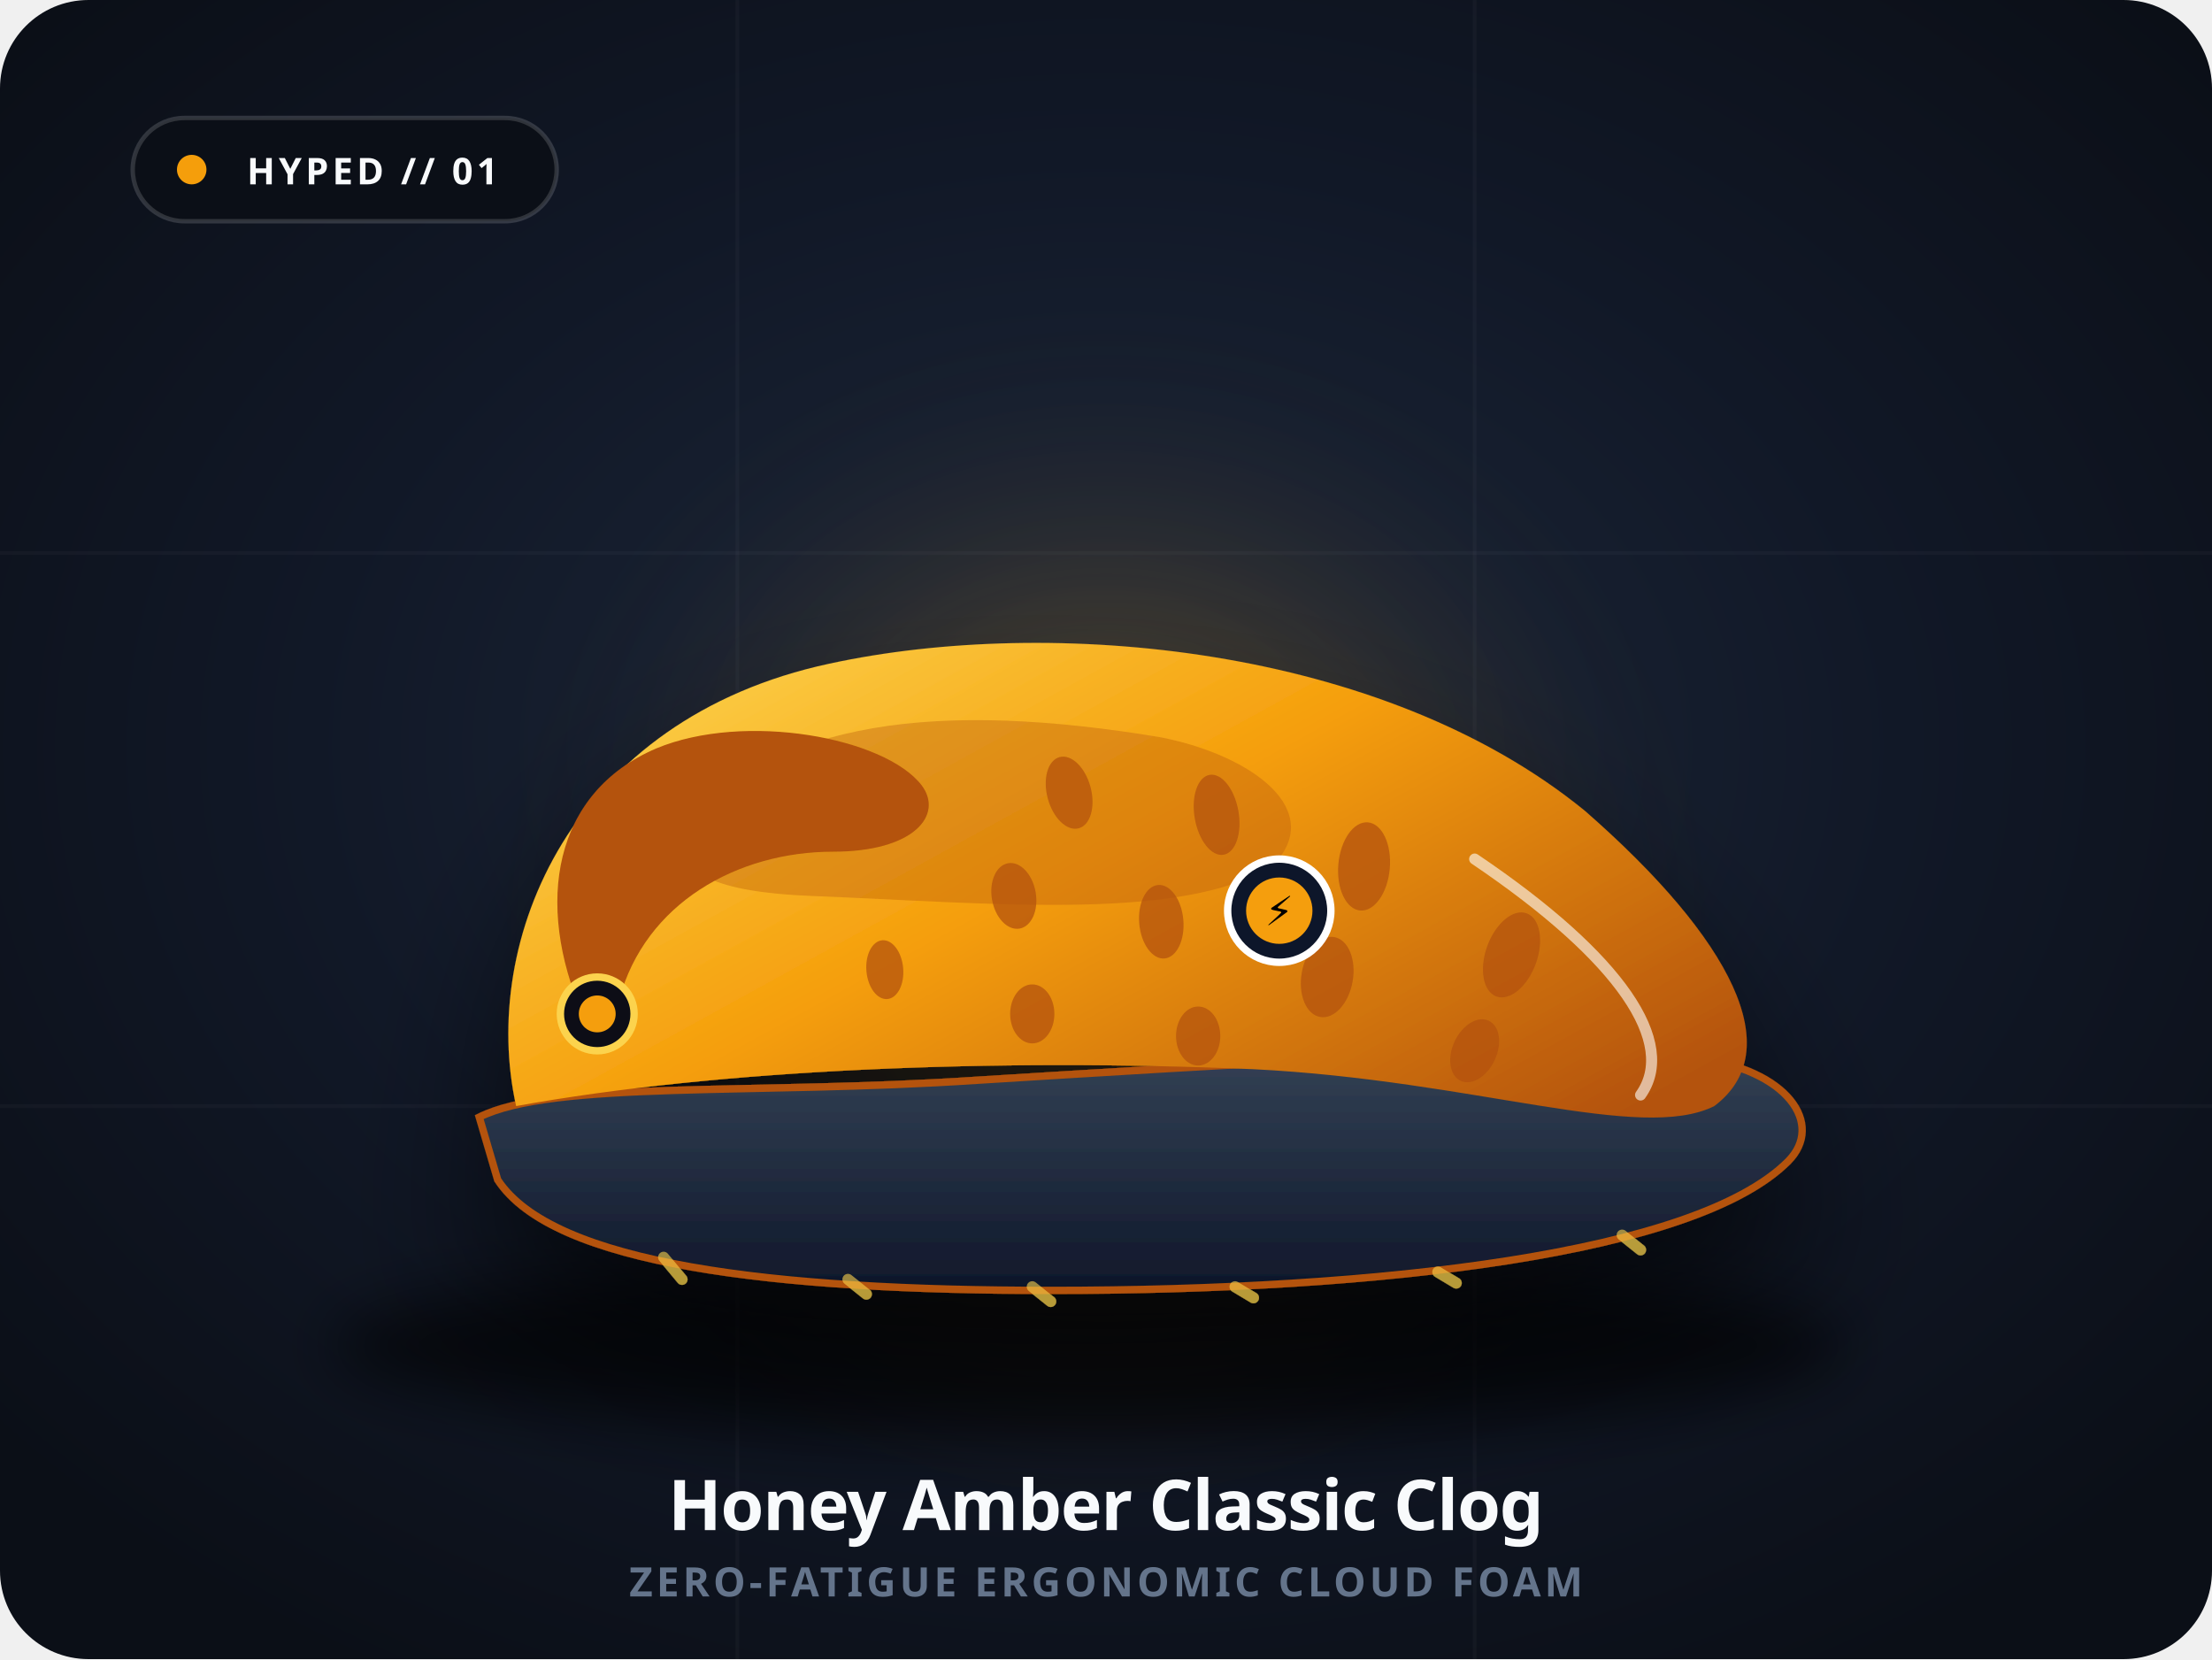
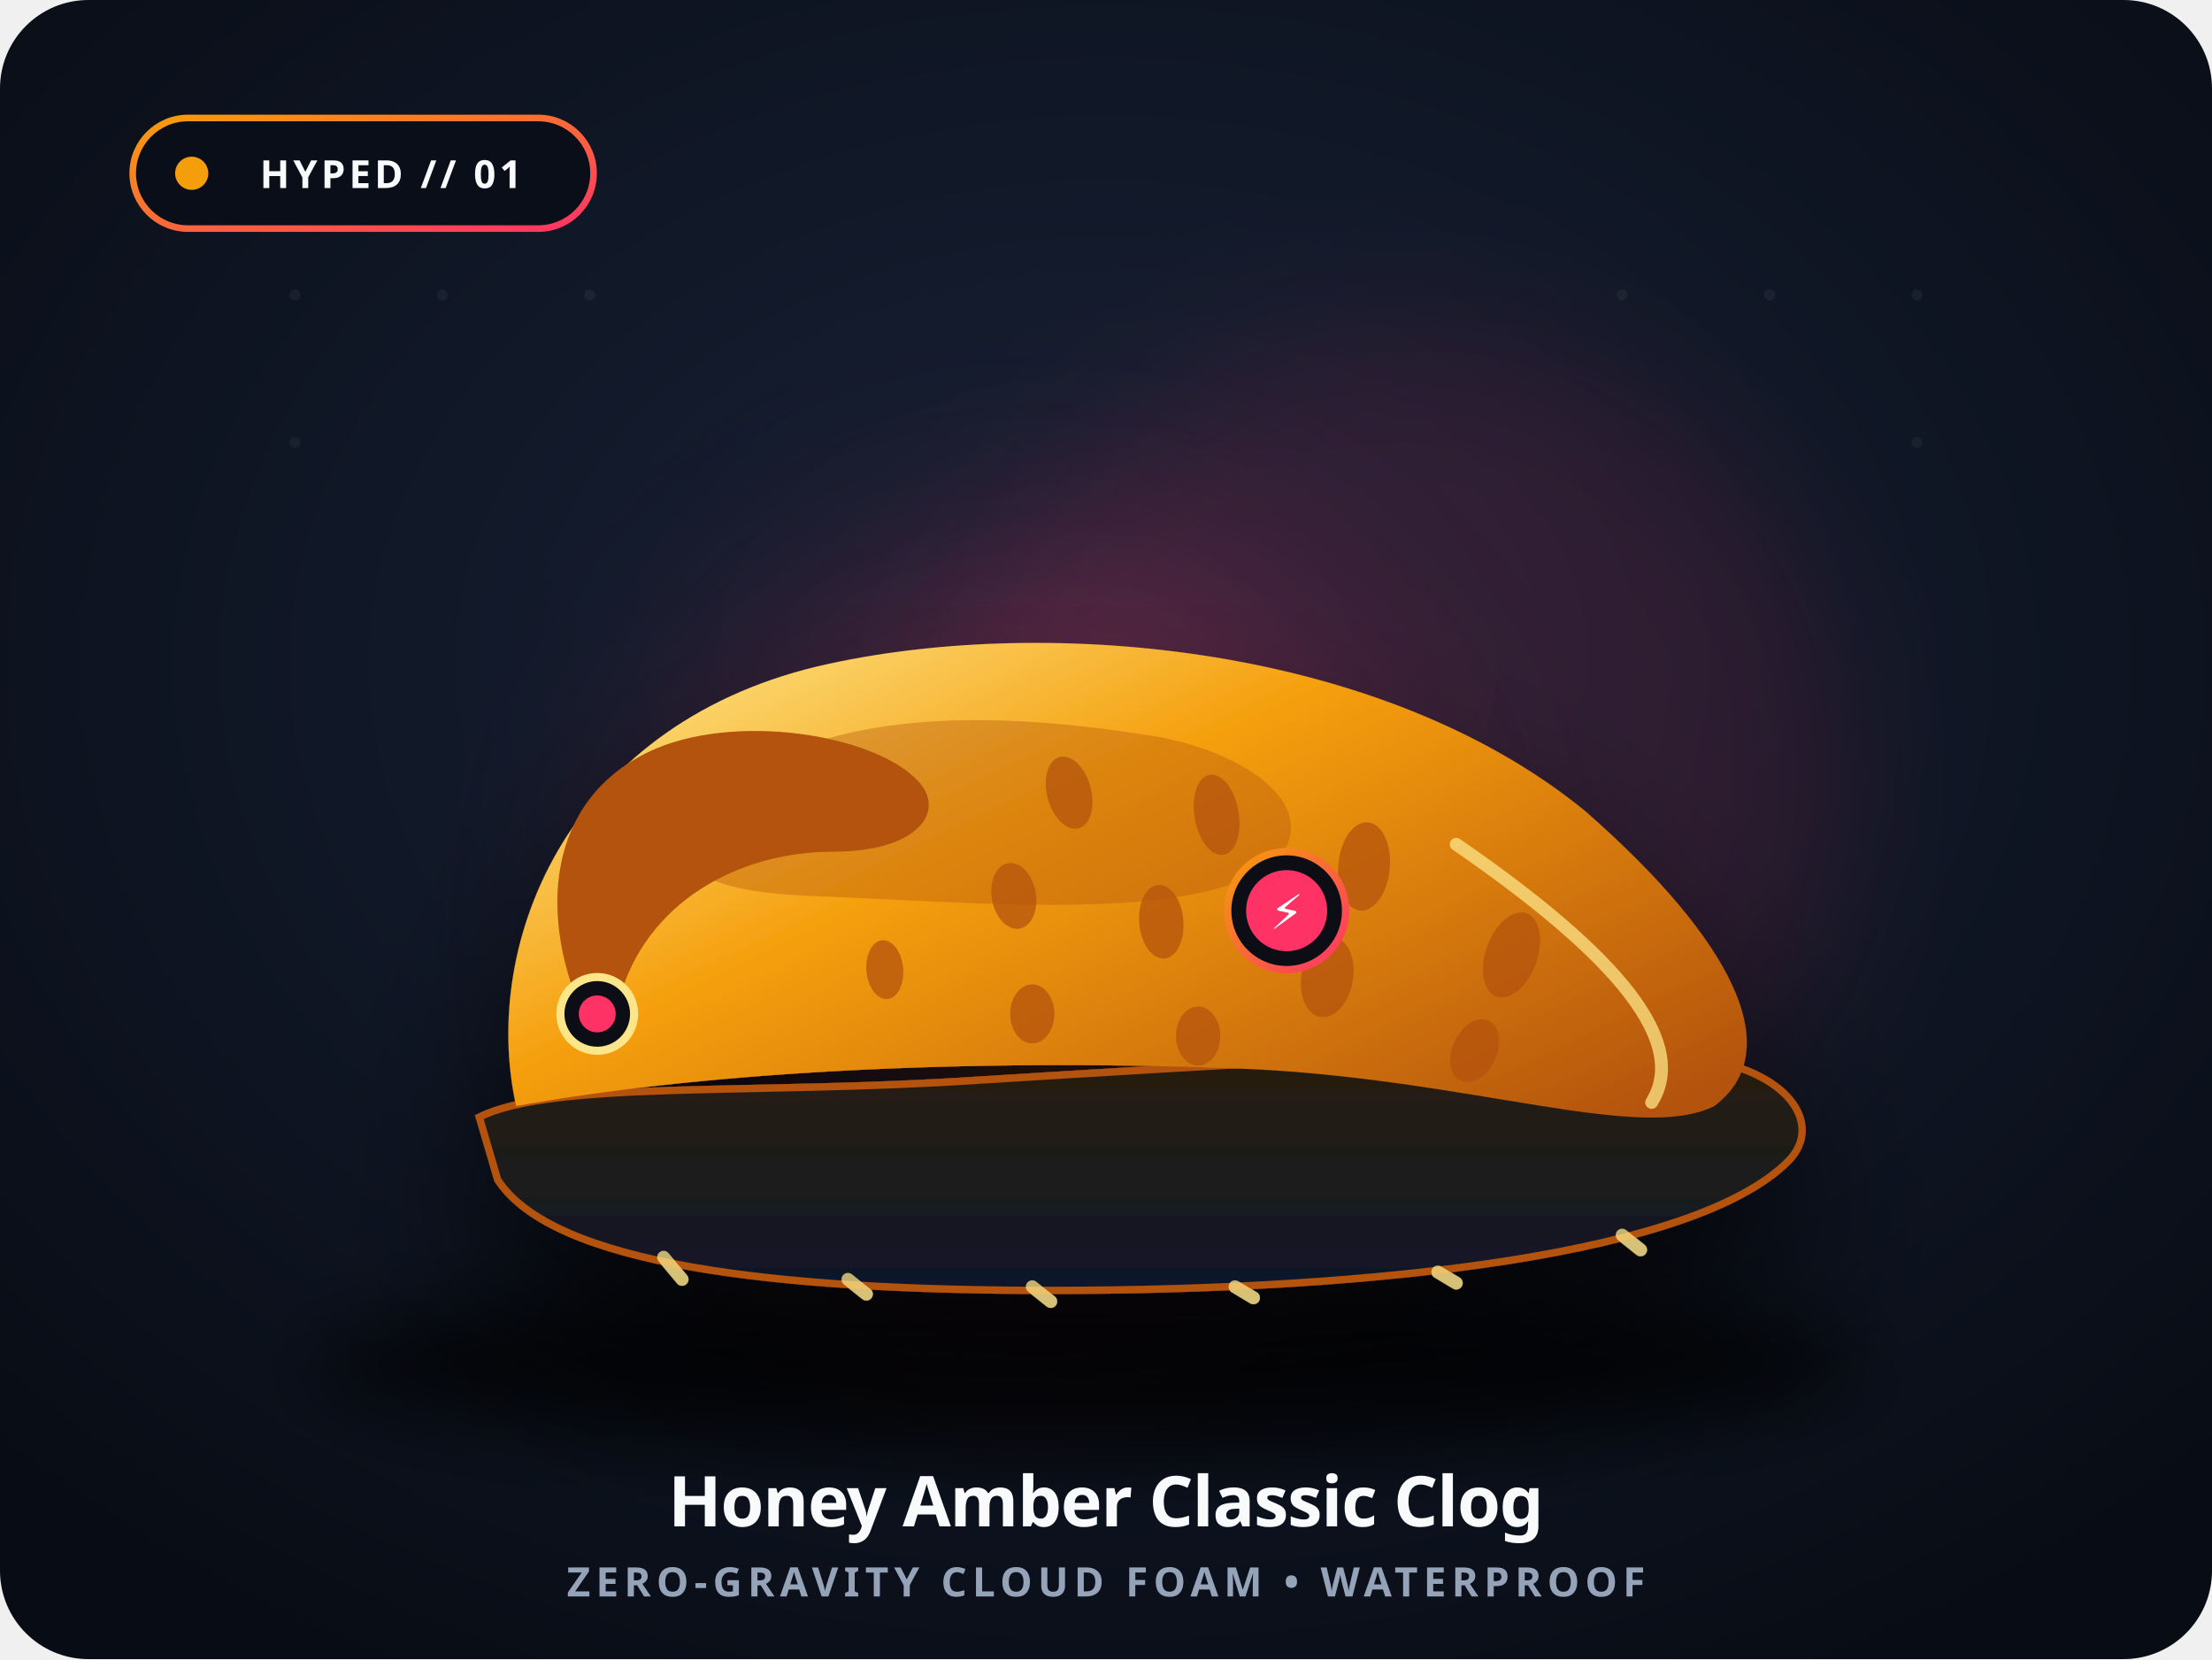
<svg xmlns="http://www.w3.org/2000/svg" viewBox="0 0 600 450" width="100%" height="100%">
  <defs>
-     <radialGradient id="studioDark" cx="50%" cy="45%" r="65%">
-       <stop offset="0%" stop-color="#1E293B" />
-       <stop offset="55%" stop-color="#111827" />
-       <stop offset="100%" stop-color="#0B0F17" />
+     <radialGradient id="studioDark" cx="50%" cy="40%" r="70%">
+       <stop offset="0%" stop-color="#192237" />
+       <stop offset="50%" stop-color="#101726" />
+       <stop offset="100%" stop-color="#080C14" />
    </radialGradient>
-     <radialGradient id="neonHalo" cx="50%" cy="55%" r="50%">
-       <stop offset="0%" stop-color="#F59E0B" stop-opacity="0.35" />
-       <stop offset="60%" stop-color="#F59E0B" stop-opacity="0.08" />
-       <stop offset="100%" stop-color="#0B0F17" stop-opacity="0" />
+     <radialGradient id="neonHalo" cx="50%" cy="58%" r="48%">
+       <stop offset="0%" stop-color="#F59E0B" stop-opacity="0.45" />
+       <stop offset="45%" stop-color="#FF3366" stop-opacity="0.2" />
+       <stop offset="100%" stop-color="#080C14" stop-opacity="0" />
    </radialGradient>
-     <linearGradient id="clogBody" x1="0%" y1="15%" x2="100%" y2="85%">
-       <stop offset="0%" stop-color="#FCD34D" />
-       <stop offset="45%" stop-color="#F59E0B" />
+     <linearGradient id="clogBody" x1="0%" y1="10%" x2="100%" y2="90%">
+       <stop offset="0%" stop-color="#FDE68A" />
+       <stop offset="40%" stop-color="#F59E0B" />
      <stop offset="100%" stop-color="#B45309" />
    </linearGradient>
    <linearGradient id="soleGrad" x1="0%" y1="0%" x2="0%" y2="100%">
-       <stop offset="0%" stop-color="#334155" />
+       <stop offset="0%" stop-color="#2A1F0D" />
      <stop offset="100%" stop-color="#0F172A" />
    </linearGradient>
+     <linearGradient id="badgeGrad" x1="0%" y1="0%" x2="100%" y2="100%">
+       <stop offset="0%" stop-color="#F59E0B" />
+       <stop offset="100%" stop-color="#FF3366" />
+     </linearGradient>
    <filter id="floatShadow" x="-20%" y="-20%" width="140%" height="150%">
-       <feDropShadow dx="0" dy="24" stdDeviation="20" flood-color="#000000" flood-opacity="0.65" />
+       <feDropShadow dx="0" dy="26" stdDeviation="22" flood-color="#000000" flood-opacity="0.75" />
    </filter>
  </defs>
  <rect width="600" height="450" fill="url(#studioDark)" rx="24" />
-   <g stroke="rgba(255, 255, 255, 0.03)" stroke-width="1">
-     <line x1="0" y1="150" x2="600" y2="150" />
-     <line x1="0" y1="300" x2="600" y2="300" />
-     <line x1="200" y1="0" x2="200" y2="450" />
-     <line x1="400" y1="0" x2="400" y2="450" />
+   <g fill="rgba(255, 255, 255, 0.05)">
+     <circle cx="80" cy="80" r="1.5" />
+     <circle cx="120" cy="80" r="1.5" />
+     <circle cx="160" cy="80" r="1.5" />
+     <circle cx="440" cy="80" r="1.5" />
+     <circle cx="480" cy="80" r="1.5" />
+     <circle cx="520" cy="80" r="1.5" />
+     <circle cx="80" cy="120" r="1.5" />
+     <circle cx="520" cy="120" r="1.5" />
  </g>
-   <circle cx="300" cy="235" r="170" fill="url(#neonHalo)" />
+   <circle cx="280" cy="225" r="175" fill="url(#neonHalo)" />
+   <circle cx="380" cy="210" r="120" fill="#FF3366" opacity="0.12" filter="blur(20px)" />
  <g transform="translate(36, 32)">
-     <rect width="115" height="28" rx="14" fill="#0B0F17" stroke="rgba(255, 255, 255, 0.15)" stroke-width="1.2" />
-     <circle cx="16" cy="14" r="4" fill="#F59E0B" />
-     <text x="65" y="18" fill="#F8FAFC" font-family="'Outfit', sans-serif" font-size="10" font-weight="800" text-anchor="middle" letter-spacing="1">HYPED // 01</text>
+     <rect width="125" height="30" rx="15" fill="#0A0E18" stroke="url(#badgeGrad)" stroke-width="1.8" />
+     <circle cx="16" cy="15" r="4.5" fill="#F59E0B" />
+     <text x="70" y="19" fill="#F8FAFC" font-family="'Outfit', sans-serif" font-size="10.5" font-weight="900" text-anchor="middle" letter-spacing="1">HYPED // 01</text>
  </g>
-   <ellipse cx="295" cy="365" rx="205" ry="24" fill="#000000" opacity="0.6" filter="blur(8px)" />
+   <ellipse cx="295" cy="370" rx="210" ry="24" fill="#000000" opacity="0.7" filter="blur(10px)" />
  <g filter="url(#floatShadow)" transform="translate(10, 5)">
    <path d="M 125 315               C 140 338, 200 345, 275 345               C 365 345, 450 335, 475 310               C 485 300, 475 285, 450 282               C 410 278, 320 284, 255 288               C 195 292, 140 288, 120 298               Z" fill="url(#soleGrad)" stroke="#B45309" stroke-width="2" />
-     <path d="M 170 336 L 175 342 M 220 342 L 225 346 M 270 344 L 275 348 M 325 344 L 330 347 M 380 340 L 385 343 M 430 330 L 435 334" stroke="#FCD34D" stroke-width="3" stroke-linecap="round" opacity="0.6" />
+     <path d="M 170 336 L 175 342 M 220 342 L 225 346 M 270 344 L 275 348 M 325 344 L 330 347 M 380 340 L 385 343 M 430 330 L 435 334" stroke="#FDE68A" stroke-width="3.5" stroke-linecap="round" opacity="0.75" />
    <path d="M 130 295               C 120 250, 145 190, 215 175               C 275 162, 365 170, 420 215               C 460 250, 475 280, 455 295               C 435 305, 390 288, 330 285               C 260 282, 185 285, 130 295 Z" fill="url(#clogBody)" />
-     <path d="M 175 220               C 200 190, 245 185, 305 195               C 330 200, 350 215, 335 230               C 310 245, 260 240, 210 238               C 185 237, 172 232, 175 220 Z" fill="#B45309" opacity="0.35" />
+     <path d="M 175 220               C 200 190, 245 185, 305 195               C 330 200, 350 215, 335 230               C 310 245, 260 240, 210 238               C 185 237, 172 232, 175 220 Z" fill="#B45309" opacity="0.38" />
    <path d="M 148 270               C 135 240, 140 210, 168 198               C 192 188, 230 195, 240 208               C 246 216, 238 226, 216 226               C 190 226, 165 240, 158 266 Z" fill="#B45309" />
-     <circle cx="152" cy="270" r="10" fill="#0B0F17" stroke="#FCD34D" stroke-width="2" />
-     <circle cx="152" cy="270" r="5" fill="#F59E0B" />
+     <circle cx="152" cy="270" r="10" fill="#0B0F17" stroke="#FDE68A" stroke-width="2.2" />
+     <circle cx="152" cy="270" r="5" fill="#FF3366" />
    <ellipse cx="280" cy="210" rx="6" ry="10" fill="#B45309" opacity="0.75" transform="rotate(-15 280 210)" />
    <ellipse cx="320" cy="216" rx="6" ry="11" fill="#B45309" opacity="0.75" transform="rotate(-10 320 216)" />
    <ellipse cx="360" cy="230" rx="7" ry="12" fill="#B45309" opacity="0.75" transform="rotate(5 360 230)" />
    <ellipse cx="400" cy="254" rx="7" ry="12" fill="#B45309" opacity="0.75" transform="rotate(20 400 254)" />
    <ellipse cx="265" cy="238" rx="6" ry="9" fill="#B45309" opacity="0.75" transform="rotate(-10 265 238)" />
    <ellipse cx="305" cy="245" rx="6" ry="10" fill="#B45309" opacity="0.75" transform="rotate(-5 305 245)" />
    <ellipse cx="350" cy="260" rx="7" ry="11" fill="#B45309" opacity="0.75" transform="rotate(10 350 260)" />
    <ellipse cx="390" cy="280" rx="6" ry="9" fill="#B45309" opacity="0.75" transform="rotate(25 390 280)" />
    <ellipse cx="230" cy="258" rx="5" ry="8" fill="#B45309" opacity="0.75" transform="rotate(-5 230 258)" />
    <ellipse cx="270" cy="270" rx="6" ry="8" fill="#B45309" opacity="0.75" />
    <ellipse cx="315" cy="276" rx="6" ry="8" fill="#B45309" opacity="0.75" />
-     <g transform="translate(325, 230)">
-       <circle cx="12" cy="12" r="14" fill="#0F172A" stroke="#FFFFFF" stroke-width="2" />
-       <circle cx="12" cy="12" r="9" fill="#F59E0B" />
-       <text x="12" y="16" fill="#000000" font-family="'Outfit', sans-serif" font-size="11" font-weight="900" text-anchor="middle">⚡</text>
+     <g transform="translate(325, 228)">
+       <circle cx="14" cy="14" r="16" fill="#0B0F17" stroke="url(#badgeGrad)" stroke-width="2" />
+       <circle cx="14" cy="14" r="11" fill="#FF3366" />
+       <text x="14" y="19" fill="#FFFFFF" font-family="'Outfit', sans-serif" font-size="13" font-weight="900" text-anchor="middle">⚡</text>
    </g>
-     <path d="M 390 228 C 430 255, 445 278, 435 292" stroke="#FFFFFF" stroke-width="3" stroke-linecap="round" fill="none" opacity="0.6" />
+     <path d="M 385 224 C 430 255, 448 278, 438 294" stroke="#FDE68A" stroke-width="3.5" stroke-linecap="round" fill="none" opacity="0.75" />
  </g>
-   <text x="300" y="415" font-family="'Outfit', sans-serif" font-size="19" font-weight="800" fill="#F8FAFC" text-anchor="middle" letter-spacing="-0.3">Honey Amber Classic Clog</text>
-   <text x="300" y="433" font-family="'Plus Jakarta Sans', sans-serif" font-size="11" font-weight="700" fill="#64748B" text-anchor="middle" letter-spacing="1">ZERO-FATIGUE ERGONOMIC CLOUD FOAM</text>
+   <text x="300" y="414" font-family="'Outfit', sans-serif" font-size="19" font-weight="900" fill="#F8FAFC" text-anchor="middle" letter-spacing="-0.3">Honey Amber Classic Clog</text>
+   <text x="300" y="433" font-family="'Plus Jakarta Sans', sans-serif" font-size="11" font-weight="800" fill="#94A3B8" text-anchor="middle" letter-spacing="1.5">ZERO-GRAVITY CLOUD FOAM • WATERPROOF</text>
</svg>
